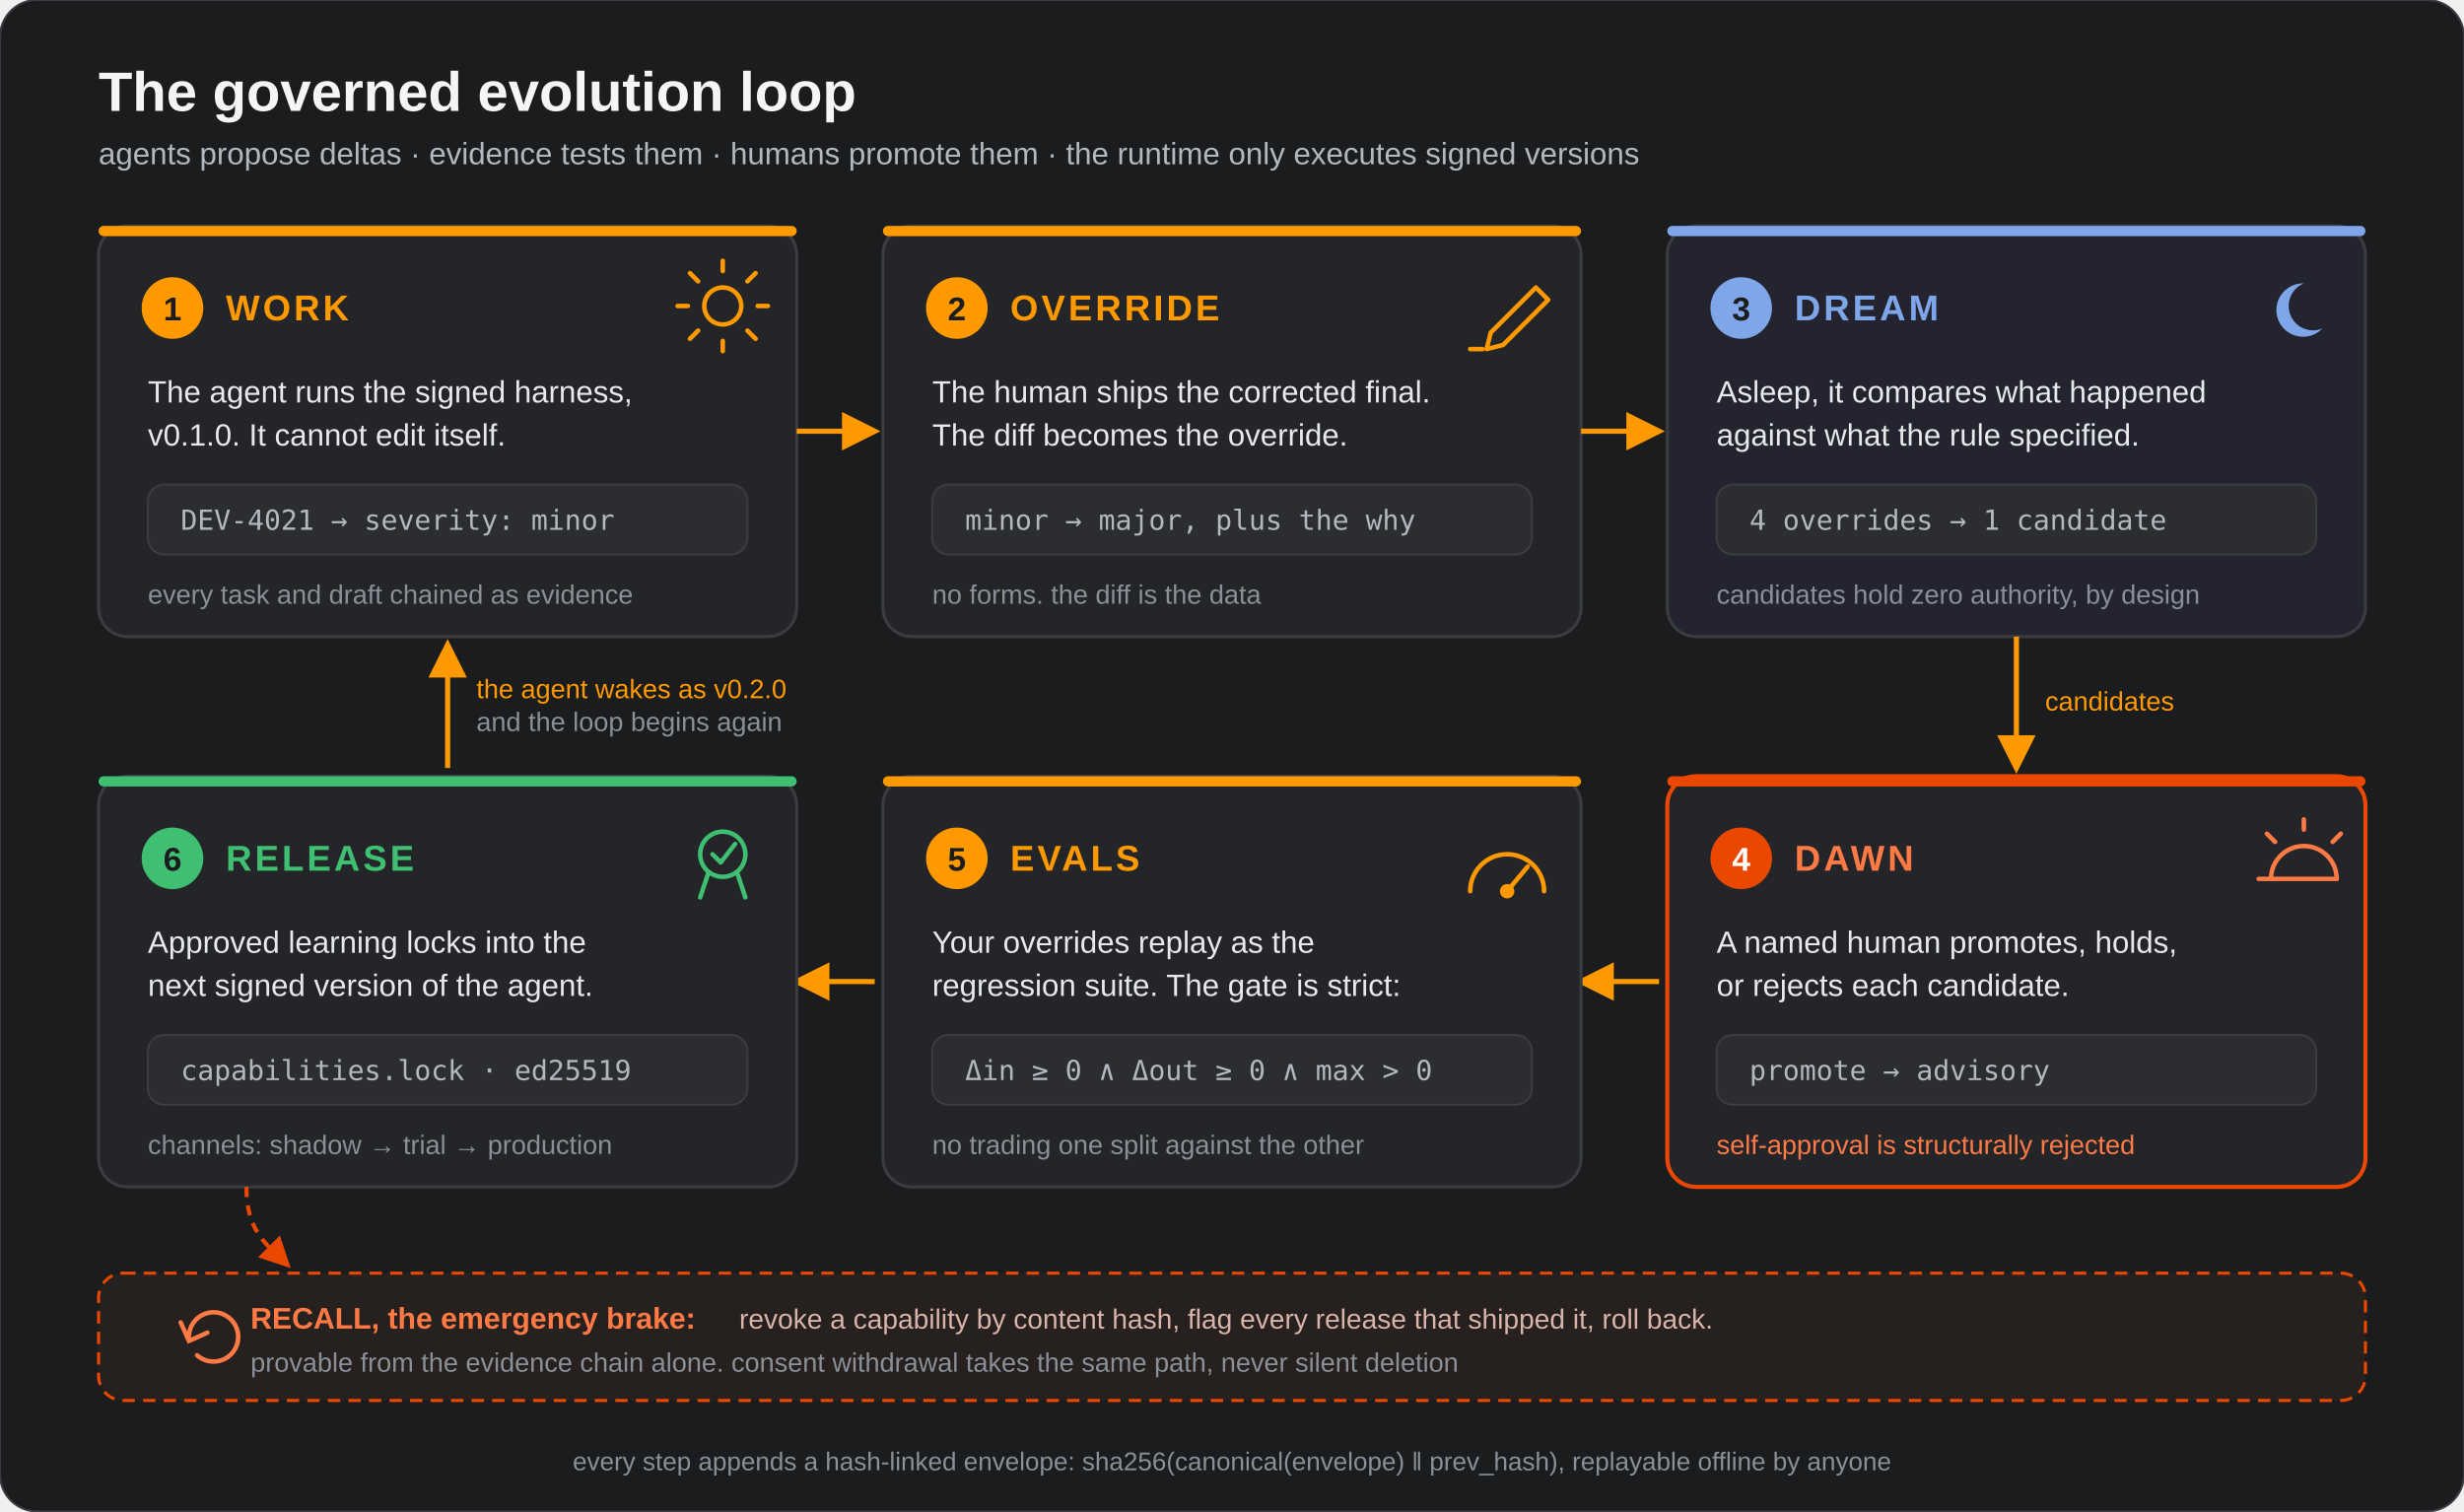
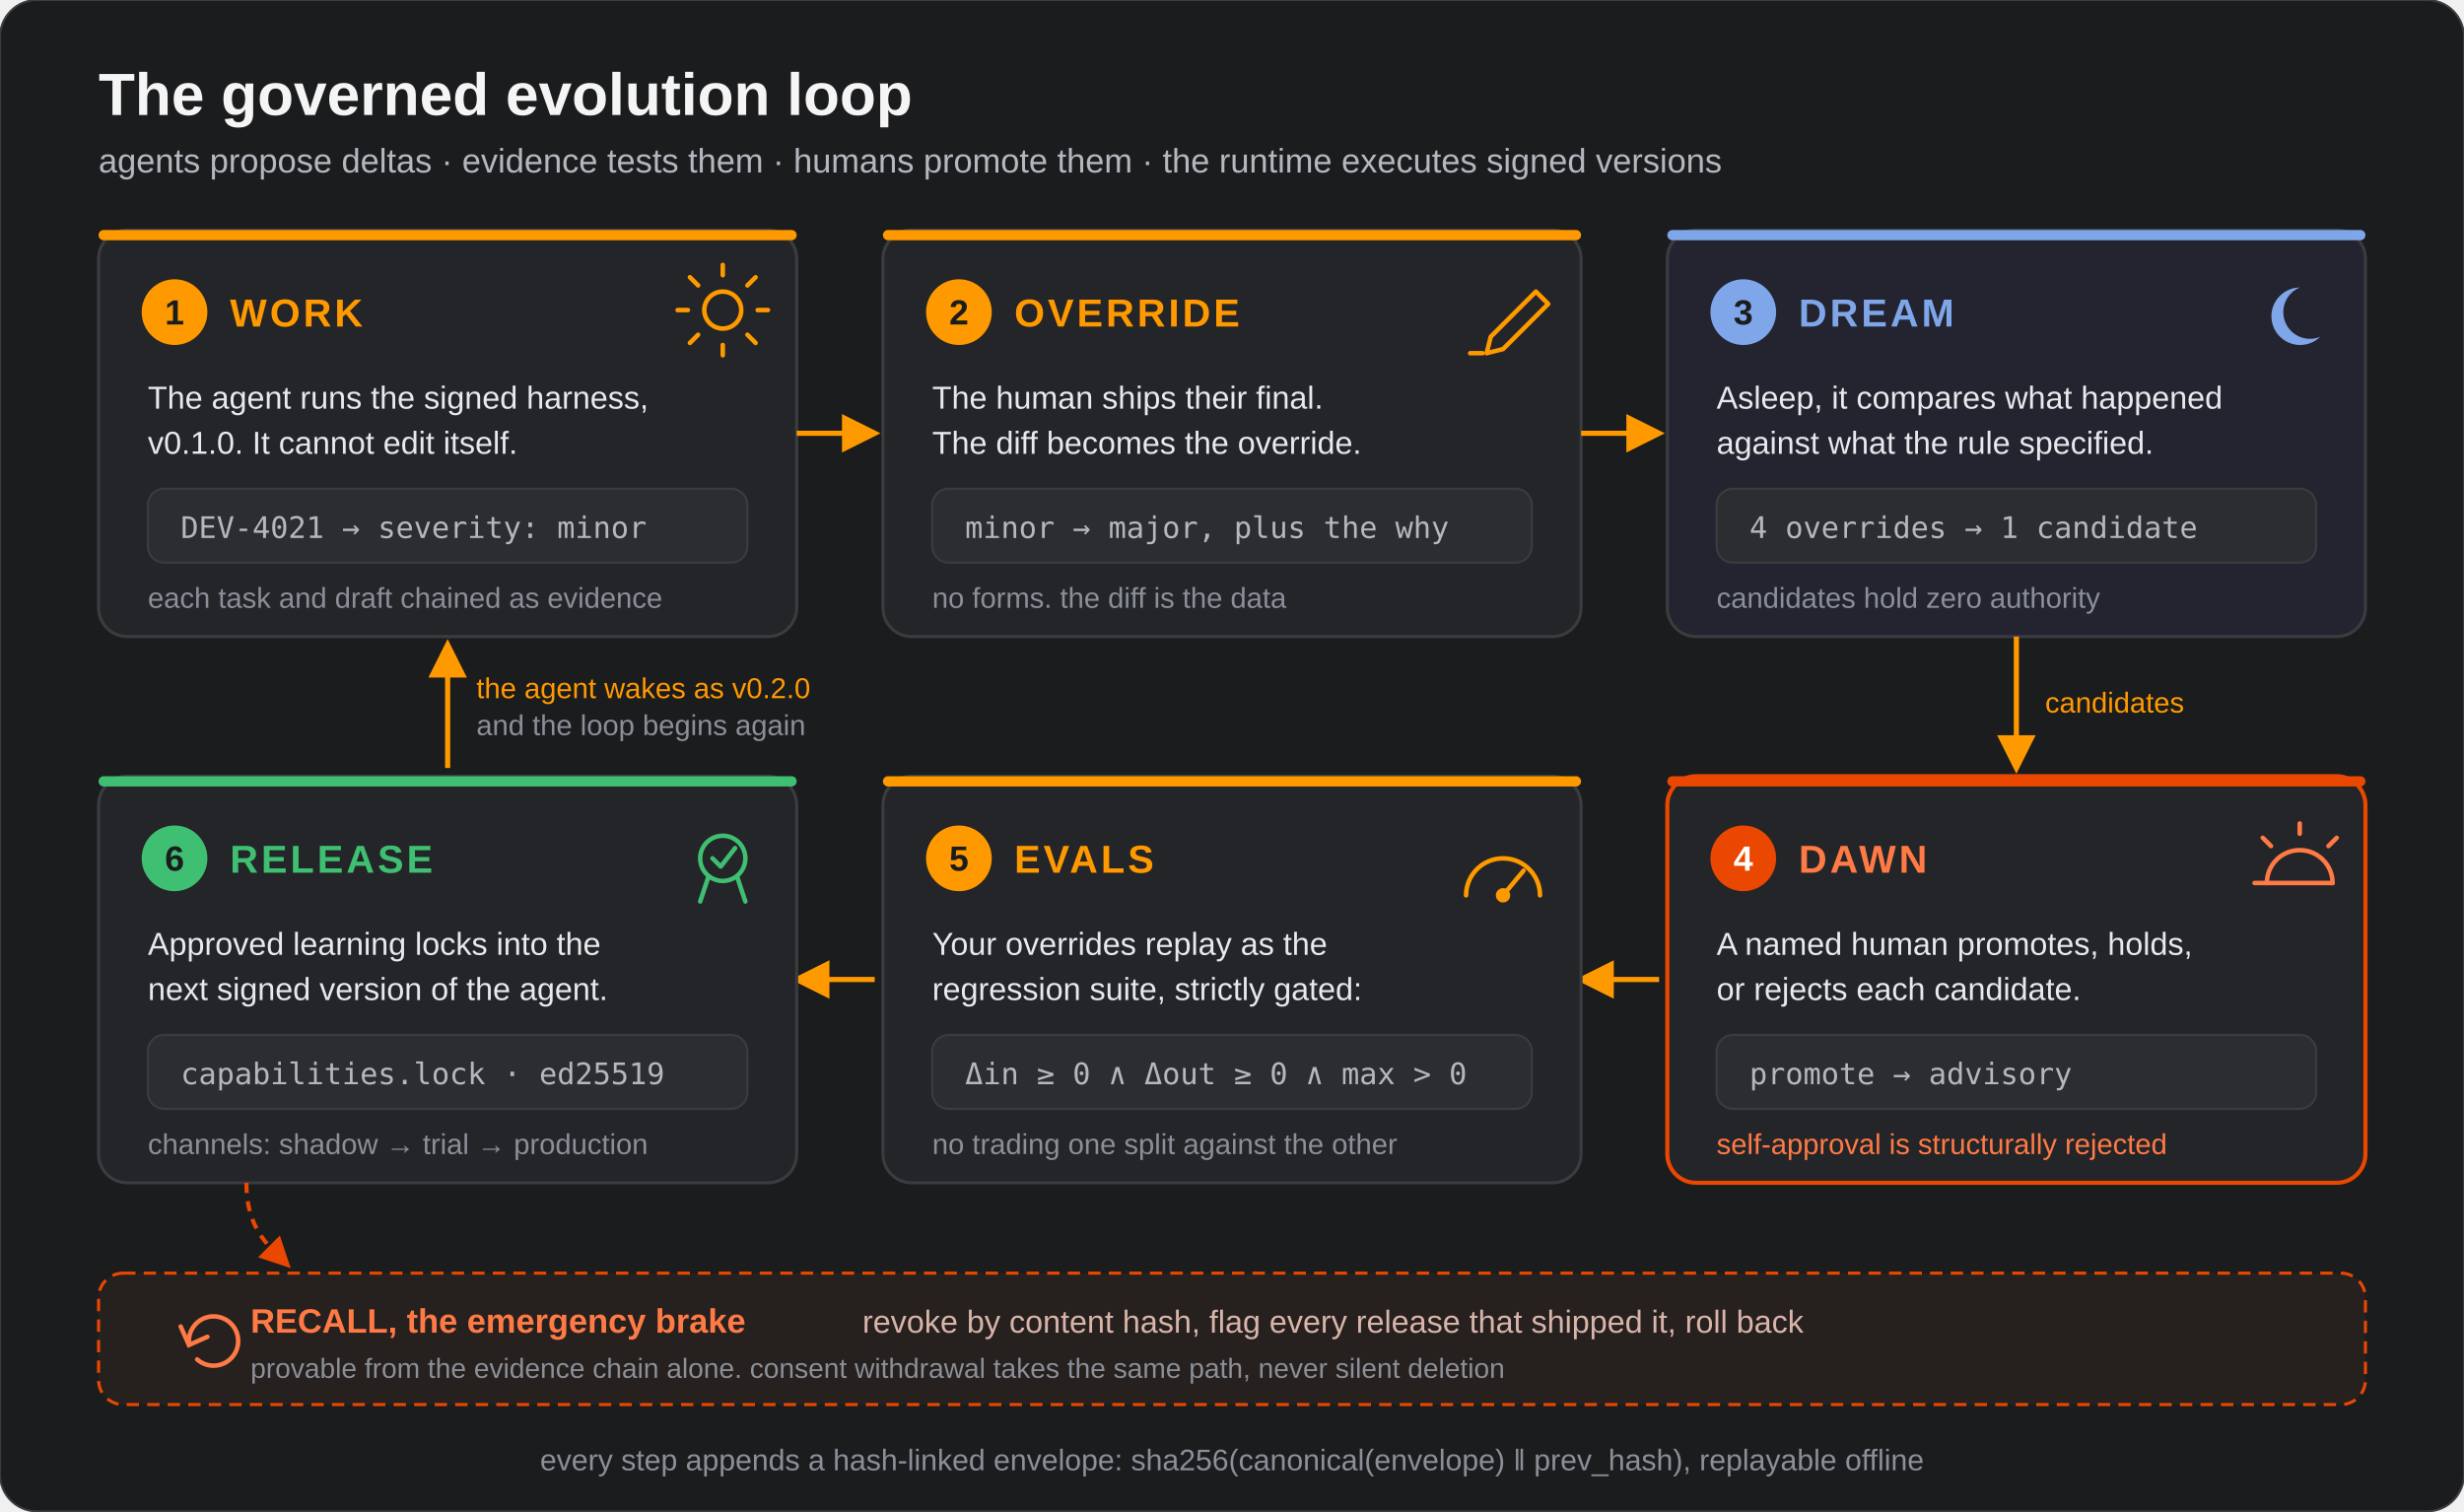
<svg xmlns="http://www.w3.org/2000/svg" viewBox="0 0 1200 736" font-family="Arial, Helvetica, sans-serif">
  <defs>
    <marker id="ah" viewBox="0 0 10 10" refX="8.5" refY="5" markerWidth="7.5" markerHeight="7.5" orient="auto-start-reverse">
      <path d="M 0 0 L 10 5 L 0 10 z" fill="#FF9900" />
    </marker>
    <marker id="ahr" viewBox="0 0 10 10" refX="8.5" refY="5" markerWidth="7.5" markerHeight="7.5" orient="auto-start-reverse">
      <path d="M 0 0 L 10 5 L 0 10 z" fill="#EA4700" />
    </marker>
  </defs>
  <rect x="0" y="0" width="1200" height="736" rx="18" fill="#1B1C1E" stroke="#3A3C40" />
-   <text x="48" y="54" font-size="27" font-weight="bold" fill="#F5F5F5">The governed evolution loop</text>
-   <text x="48" y="80" font-size="15" fill="#B3B8BF">agents propose deltas · evidence tests them · humans promote them · the runtime only executes signed versions</text>
-   <rect x="48" y="110" width="340" height="200" rx="14" fill="#242528" stroke="#3A3C40" stroke-width="1.5" />
-   <rect x="48" y="110" width="340" height="5" rx="2.5" fill="#FF9900" />
-   <circle cx="84" cy="150" r="15" fill="#FF9900" />
-   <text x="84" y="156" font-size="16" font-weight="bold" fill="#1B1C1E" text-anchor="middle">1</text>
-   <text x="110" y="156" font-size="17.5" font-weight="bold" fill="#FF9900" letter-spacing="1.5">WORK</text>
+   <text x="48" y="56" font-size="29" font-weight="bold" fill="#F5F5F5">The governed evolution loop</text>
+   <text x="48" y="84" font-size="16.5" fill="#B3B8BF">agents propose deltas · evidence tests them · humans promote them · the runtime executes signed versions</text>
+   <rect x="48" y="112" width="340" height="198" rx="14" fill="#242528" stroke="#3A3C40" stroke-width="1.5" />
+   <rect x="48" y="112" width="340" height="5" rx="2.5" fill="#FF9900" />
+   <circle cx="85" cy="152" r="16" fill="#FF9900" />
+   <text x="85" y="158" font-size="17" font-weight="bold" fill="#1B1C1E" text-anchor="middle">1</text>
+   <text x="112" y="159" font-size="19" font-weight="bold" fill="#FF9900" letter-spacing="1.5">WORK</text>
  <g stroke="#FF9900" stroke-width="2.2" stroke-linecap="round" fill="none">
-     <circle cx="352" cy="149" r="9" />
-     <line x1="352" y1="132" x2="352" y2="127" />
-     <line x1="352" y1="171" x2="352" y2="166" />
-     <line x1="335" y1="149" x2="330" y2="149" />
-     <line x1="374" y1="149" x2="369" y2="149" />
-     <line x1="340" y1="137" x2="336" y2="133" />
-     <line x1="364" y1="161" x2="368" y2="165" />
-     <line x1="364" y1="137" x2="368" y2="133" />
-     <line x1="340" y1="161" x2="336" y2="165" />
+     <circle cx="352" cy="151" r="9" />
+     <line x1="352" y1="134" x2="352" y2="129" />
+     <line x1="352" y1="173" x2="352" y2="168" />
+     <line x1="335" y1="151" x2="330" y2="151" />
+     <line x1="374" y1="151" x2="369" y2="151" />
+     <line x1="340" y1="139" x2="336" y2="135" />
+     <line x1="364" y1="163" x2="368" y2="167" />
+     <line x1="364" y1="139" x2="368" y2="135" />
+     <line x1="340" y1="163" x2="336" y2="167" />
  </g>
-   <text x="72" y="196" font-size="15" fill="#E7E9EC">The agent runs the signed harness,</text>
-   <text x="72" y="217" font-size="15" fill="#E7E9EC">v0.1.0. It cannot edit itself.</text>
-   <rect x="72" y="236" width="292" height="34" rx="8" fill="#2C2D31" stroke="#3A3C40" />
-   <text x="88" y="258" font-family="Consolas, Menlo, monospace" font-size="13.5" fill="#B3B8BF">DEV-4021  →  severity: minor</text>
-   <text x="72" y="294" font-size="13" fill="#8A8F98">every task and draft chained as evidence</text>
-   <line x1="388" y1="210" x2="426" y2="210" stroke="#FF9900" stroke-width="2.5" marker-end="url(#ah)" />
-   <rect x="430" y="110" width="340" height="200" rx="14" fill="#242528" stroke="#3A3C40" stroke-width="1.5" />
-   <rect x="430" y="110" width="340" height="5" rx="2.5" fill="#FF9900" />
-   <circle cx="466" cy="150" r="15" fill="#FF9900" />
-   <text x="466" y="156" font-size="16" font-weight="bold" fill="#1B1C1E" text-anchor="middle">2</text>
-   <text x="492" y="156" font-size="17.5" font-weight="bold" fill="#FF9900" letter-spacing="1.5">OVERRIDE</text>
+   <text x="72" y="199" font-size="15.5" fill="#E7E9EC">The agent runs the signed harness,</text>
+   <text x="72" y="221" font-size="15.5" fill="#E7E9EC">v0.1.0. It cannot edit itself.</text>
+   <rect x="72" y="238" width="292" height="36" rx="8" fill="#2C2D31" stroke="#3A3C40" />
+   <text x="88" y="262" font-family="Consolas, Menlo, monospace" font-size="14.5" fill="#B3B8BF">DEV-4021 → severity: minor</text>
+   <text x="72" y="296" font-size="14" fill="#8A8F98">each task and draft chained as evidence</text>
+   <line x1="388" y1="211" x2="426" y2="211" stroke="#FF9900" stroke-width="2.5" marker-end="url(#ah)" />
+   <rect x="430" y="112" width="340" height="198" rx="14" fill="#242528" stroke="#3A3C40" stroke-width="1.5" />
+   <rect x="430" y="112" width="340" height="5" rx="2.5" fill="#FF9900" />
+   <circle cx="467" cy="152" r="16" fill="#FF9900" />
+   <text x="467" y="158" font-size="17" font-weight="bold" fill="#1B1C1E" text-anchor="middle">2</text>
+   <text x="494" y="159" font-size="19" font-weight="bold" fill="#FF9900" letter-spacing="1.5">OVERRIDE</text>
  <g stroke="#FF9900" stroke-width="2.2" stroke-linecap="round" stroke-linejoin="round" fill="none">
-     <path d="M 726 162 L 748 140 L 754 146 L 732 168 L 724 170 z" />
-     <line x1="722" y1="170" x2="716" y2="170" />
+     <path d="M 726 164 L 748 142 L 754 148 L 732 170 L 724 172 z" />
+     <line x1="722" y1="172" x2="716" y2="172" />
  </g>
-   <text x="454" y="196" font-size="15" fill="#E7E9EC">The human ships the corrected final.</text>
-   <text x="454" y="217" font-size="15" fill="#E7E9EC">The diff becomes the override.</text>
-   <rect x="454" y="236" width="292" height="34" rx="8" fill="#2C2D31" stroke="#3A3C40" />
-   <text x="470" y="258" font-family="Consolas, Menlo, monospace" font-size="13.5" fill="#B3B8BF">minor  →  major, plus the why</text>
-   <text x="454" y="294" font-size="13" fill="#8A8F98">no forms. the diff is the data</text>
-   <line x1="770" y1="210" x2="808" y2="210" stroke="#FF9900" stroke-width="2.5" marker-end="url(#ah)" />
-   <rect x="812" y="110" width="340" height="200" rx="14" fill="#232430" stroke="#3A3C40" stroke-width="1.5" />
-   <rect x="812" y="110" width="340" height="5" rx="2.5" fill="#7FA6E8" />
-   <circle cx="848" cy="150" r="15" fill="#7FA6E8" />
-   <text x="848" y="156" font-size="16" font-weight="bold" fill="#1B1C1E" text-anchor="middle">3</text>
-   <text x="874" y="156" font-size="17.5" font-weight="bold" fill="#7FA6E8" letter-spacing="1.5">DREAM</text>
-   <path d="M 1122 138 a 13 13 0 1 0 9 22 a 10.5 10.5 0 0 1 -9 -22 z" fill="#7FA6E8" />
-   <text x="836" y="196" font-size="15" fill="#E7E9EC">Asleep, it compares what happened</text>
-   <text x="836" y="217" font-size="15" fill="#E7E9EC">against what the rule specified.</text>
-   <rect x="836" y="236" width="292" height="34" rx="8" fill="#2C2D31" stroke="#3A3C40" />
-   <text x="852" y="258" font-family="Consolas, Menlo, monospace" font-size="13.5" fill="#B3B8BF">4 overrides  →  1 candidate</text>
-   <text x="836" y="294" font-size="13" fill="#8A8F98">candidates hold zero authority, by design</text>
+   <text x="454" y="199" font-size="15.5" fill="#E7E9EC">The human ships their final.</text>
+   <text x="454" y="221" font-size="15.5" fill="#E7E9EC">The diff becomes the override.</text>
+   <rect x="454" y="238" width="292" height="36" rx="8" fill="#2C2D31" stroke="#3A3C40" />
+   <text x="470" y="262" font-family="Consolas, Menlo, monospace" font-size="14.5" fill="#B3B8BF">minor → major, plus the why</text>
+   <text x="454" y="296" font-size="14" fill="#8A8F98">no forms. the diff is the data</text>
+   <line x1="770" y1="211" x2="808" y2="211" stroke="#FF9900" stroke-width="2.5" marker-end="url(#ah)" />
+   <rect x="812" y="112" width="340" height="198" rx="14" fill="#232430" stroke="#3A3C40" stroke-width="1.5" />
+   <rect x="812" y="112" width="340" height="5" rx="2.5" fill="#7FA6E8" />
+   <circle cx="849" cy="152" r="16" fill="#7FA6E8" />
+   <text x="849" y="158" font-size="17" font-weight="bold" fill="#1B1C1E" text-anchor="middle">3</text>
+   <text x="876" y="159" font-size="19" font-weight="bold" fill="#7FA6E8" letter-spacing="1.5">DREAM</text>
+   <path d="M 1120 140 a 14 14 0 1 0 10 24 a 11.5 11.5 0 0 1 -10 -24 z" fill="#7FA6E8" />
+   <text x="836" y="199" font-size="15.5" fill="#E7E9EC">Asleep, it compares what happened</text>
+   <text x="836" y="221" font-size="15.5" fill="#E7E9EC">against what the rule specified.</text>
+   <rect x="836" y="238" width="292" height="36" rx="8" fill="#2C2D31" stroke="#3A3C40" />
+   <text x="852" y="262" font-family="Consolas, Menlo, monospace" font-size="14.5" fill="#B3B8BF">4 overrides → 1 candidate</text>
+   <text x="836" y="296" font-size="14" fill="#8A8F98">candidates hold zero authority</text>
  <line x1="982" y1="310" x2="982" y2="374" stroke="#FF9900" stroke-width="2.5" marker-end="url(#ah)" />
-   <text x="996" y="346" font-size="13" fill="#FF9900">candidates</text>
-   <rect x="812" y="378" width="340" height="200" rx="14" fill="#242528" stroke="#EA4700" stroke-width="2" />
+   <text x="996" y="347" font-size="14" fill="#FF9900">candidates</text>
+   <rect x="812" y="378" width="340" height="198" rx="14" fill="#242528" stroke="#EA4700" stroke-width="2" />
  <rect x="812" y="378" width="340" height="5" rx="2.5" fill="#EA4700" />
-   <circle cx="848" cy="418" r="15" fill="#EA4700" />
-   <text x="848" y="424" font-size="16" font-weight="bold" fill="#FFFFFF" text-anchor="middle">4</text>
-   <text x="874" y="424" font-size="17.5" font-weight="bold" fill="#FF7A45" letter-spacing="1.5">DAWN</text>
+   <circle cx="849" cy="418" r="16" fill="#EA4700" />
+   <text x="849" y="424" font-size="17" font-weight="bold" fill="#FFFFFF" text-anchor="middle">4</text>
+   <text x="876" y="425" font-size="19" font-weight="bold" fill="#FF7A45" letter-spacing="1.5">DAWN</text>
  <g stroke="#FF7A45" stroke-width="2.2" stroke-linecap="round" fill="none">
-     <path d="M 1106 428 a 16 16 0 0 1 32 0" />
-     <line x1="1100" y1="428" x2="1138" y2="428" />
-     <g>
-       <line x1="1122" y1="404" x2="1122" y2="399" />
-       <line x1="1108" y1="410" x2="1104" y2="406" />
-       <line x1="1136" y1="410" x2="1140" y2="406" />
-     </g>
+     <path d="M 1104 430 a 16 16 0 0 1 32 0" />
+     <line x1="1098" y1="430" x2="1136" y2="430" />
+     <line x1="1120" y1="406" x2="1120" y2="401" />
+     <line x1="1106" y1="412" x2="1102" y2="408" />
+     <line x1="1134" y1="412" x2="1138" y2="408" />
  </g>
-   <text x="836" y="464" font-size="15" fill="#E7E9EC">A named human promotes, holds,</text>
-   <text x="836" y="485" font-size="15" fill="#E7E9EC">or rejects each candidate.</text>
-   <rect x="836" y="504" width="292" height="34" rx="8" fill="#2C2D31" stroke="#3A3C40" />
-   <text x="852" y="526" font-family="Consolas, Menlo, monospace" font-size="13.5" fill="#B3B8BF">promote  →  advisory</text>
-   <text x="836" y="562" font-size="13" fill="#FF7A45">self-approval is structurally rejected</text>
-   <line x1="808" y1="478" x2="770" y2="478" stroke="#FF9900" stroke-width="2.5" marker-end="url(#ah)" />
-   <rect x="430" y="378" width="340" height="200" rx="14" fill="#242528" stroke="#3A3C40" stroke-width="1.5" />
+   <text x="836" y="465" font-size="15.5" fill="#E7E9EC">A named human promotes, holds,</text>
+   <text x="836" y="487" font-size="15.5" fill="#E7E9EC">or rejects each candidate.</text>
+   <rect x="836" y="504" width="292" height="36" rx="8" fill="#2C2D31" stroke="#3A3C40" />
+   <text x="852" y="528" font-family="Consolas, Menlo, monospace" font-size="14.5" fill="#B3B8BF">promote → advisory</text>
+   <text x="836" y="562" font-size="14" fill="#FF7A45">self-approval is structurally rejected</text>
+   <line x1="808" y1="477" x2="770" y2="477" stroke="#FF9900" stroke-width="2.5" marker-end="url(#ah)" />
+   <rect x="430" y="378" width="340" height="198" rx="14" fill="#242528" stroke="#3A3C40" stroke-width="1.5" />
  <rect x="430" y="378" width="340" height="5" rx="2.5" fill="#FF9900" />
-   <circle cx="466" cy="418" r="15" fill="#FF9900" />
-   <text x="466" y="424" font-size="16" font-weight="bold" fill="#1B1C1E" text-anchor="middle">5</text>
-   <text x="492" y="424" font-size="17.5" font-weight="bold" fill="#FF9900" letter-spacing="1.5">EVALS</text>
+   <circle cx="467" cy="418" r="16" fill="#FF9900" />
+   <text x="467" y="424" font-size="17" font-weight="bold" fill="#1B1C1E" text-anchor="middle">5</text>
+   <text x="494" y="425" font-size="19" font-weight="bold" fill="#FF9900" letter-spacing="1.5">EVALS</text>
  <g stroke="#FF9900" stroke-width="2.2" stroke-linecap="round" stroke-linejoin="round" fill="none">
-     <path d="M 716 434 a 18 18 0 0 1 36 0" />
-     <line x1="734" y1="434" x2="744" y2="422" />
-     <circle cx="734" cy="434" r="2.4" fill="#FF9900" />
+     <path d="M 714 436 a 18 18 0 0 1 36 0" />
+     <line x1="732" y1="436" x2="742" y2="424" />
+     <circle cx="732" cy="436" r="2.4" fill="#FF9900" />
  </g>
-   <text x="454" y="464" font-size="15" fill="#E7E9EC">Your overrides replay as the</text>
-   <text x="454" y="485" font-size="15" fill="#E7E9EC">regression suite. The gate is strict:</text>
-   <rect x="454" y="504" width="292" height="34" rx="8" fill="#2C2D31" stroke="#3A3C40" />
-   <text x="470" y="526" font-family="Consolas, Menlo, monospace" font-size="13.5" fill="#B3B8BF">Δin ≥ 0 ∧ Δout ≥ 0 ∧ max &gt; 0</text>
-   <text x="454" y="562" font-size="13" fill="#8A8F98">no trading one split against the other</text>
-   <line x1="426" y1="478" x2="388" y2="478" stroke="#FF9900" stroke-width="2.5" marker-end="url(#ah)" />
-   <rect x="48" y="378" width="340" height="200" rx="14" fill="#242528" stroke="#3A3C40" stroke-width="1.5" />
+   <text x="454" y="465" font-size="15.5" fill="#E7E9EC">Your overrides replay as the</text>
+   <text x="454" y="487" font-size="15.5" fill="#E7E9EC">regression suite, strictly gated:</text>
+   <rect x="454" y="504" width="292" height="36" rx="8" fill="#2C2D31" stroke="#3A3C40" />
+   <text x="470" y="528" font-family="Consolas, Menlo, monospace" font-size="14.5" fill="#B3B8BF">Δin ≥ 0 ∧ Δout ≥ 0 ∧ max &gt; 0</text>
+   <text x="454" y="562" font-size="14" fill="#8A8F98">no trading one split against the other</text>
+   <line x1="426" y1="477" x2="388" y2="477" stroke="#FF9900" stroke-width="2.5" marker-end="url(#ah)" />
+   <rect x="48" y="378" width="340" height="198" rx="14" fill="#242528" stroke="#3A3C40" stroke-width="1.5" />
  <rect x="48" y="378" width="340" height="5" rx="2.5" fill="#3FBF71" />
-   <circle cx="84" cy="418" r="15" fill="#3FBF71" />
-   <text x="84" y="424" font-size="16" font-weight="bold" fill="#1B1C1E" text-anchor="middle">6</text>
-   <text x="110" y="424" font-size="17.5" font-weight="bold" fill="#3FBF71" letter-spacing="1.5">RELEASE</text>
+   <circle cx="85" cy="418" r="16" fill="#3FBF71" />
+   <text x="85" y="424" font-size="17" font-weight="bold" fill="#1B1C1E" text-anchor="middle">6</text>
+   <text x="112" y="425" font-size="19" font-weight="bold" fill="#3FBF71" letter-spacing="1.5">RELEASE</text>
  <g stroke="#3FBF71" stroke-width="2.2" stroke-linecap="round" stroke-linejoin="round" fill="none">
-     <circle cx="352" cy="416" r="11" />
-     <path d="M 347 416 L 351 420 L 358 411" />
-     <path d="M 345 425 L 341 437 M 359 425 L 363 437" />
+     <circle cx="352" cy="418" r="11" />
+     <path d="M 347 418 L 351 422 L 358 413" />
+     <path d="M 345 427 L 341 439 M 359 427 L 363 439" />
  </g>
-   <text x="72" y="464" font-size="15" fill="#E7E9EC">Approved learning locks into the</text>
-   <text x="72" y="485" font-size="15" fill="#E7E9EC">next signed version of the agent.</text>
-   <rect x="72" y="504" width="292" height="34" rx="8" fill="#2C2D31" stroke="#3A3C40" />
-   <text x="88" y="526" font-family="Consolas, Menlo, monospace" font-size="13.5" fill="#B3B8BF">capabilities.lock · ed25519</text>
-   <text x="72" y="562" font-size="13" fill="#8A8F98">channels: shadow → trial → production</text>
+   <text x="72" y="465" font-size="15.5" fill="#E7E9EC">Approved learning locks into the</text>
+   <text x="72" y="487" font-size="15.5" fill="#E7E9EC">next signed version of the agent.</text>
+   <rect x="72" y="504" width="292" height="36" rx="8" fill="#2C2D31" stroke="#3A3C40" />
+   <text x="88" y="528" font-family="Consolas, Menlo, monospace" font-size="14.5" fill="#B3B8BF">capabilities.lock · ed25519</text>
+   <text x="72" y="562" font-size="14" fill="#8A8F98">channels: shadow → trial → production</text>
  <line x1="218" y1="374" x2="218" y2="314" stroke="#FF9900" stroke-width="2.5" marker-end="url(#ah)" />
-   <text x="232" y="340" font-size="13" fill="#FF9900">the agent wakes as v0.2.0</text>
-   <text x="232" y="356" font-size="13" fill="#8A8F98">and the loop begins again</text>
-   <path d="M 120 578 C 120 600, 130 606, 140 616" fill="none" stroke="#EA4700" stroke-width="2" stroke-dasharray="5 4" marker-end="url(#ahr)" />
-   <rect x="48" y="620" width="1104" height="62" rx="12" fill="#26201E" stroke="#EA4700" stroke-width="1.5" stroke-dasharray="6 4" />
+   <text x="232" y="340" font-size="14" fill="#FF9900">the agent wakes as v0.2.0</text>
+   <text x="232" y="358" font-size="14" fill="#8A8F98">and the loop begins again</text>
+   <path d="M 120 576 C 120 598, 130 606, 140 616" fill="none" stroke="#EA4700" stroke-width="2" stroke-dasharray="5 4" marker-end="url(#ahr)" />
+   <rect x="48" y="620" width="1104" height="64" rx="12" fill="#26201E" stroke="#EA4700" stroke-width="1.5" stroke-dasharray="6 4" />
  <g stroke="#FF7A45" stroke-width="2.2" stroke-linecap="round" fill="none">
-     <path d="M 92 651 a 12 12 0 1 1 4 9" />
-     <path d="M 88 644 L 92 653 L 101 649" fill="none" />
+     <path d="M 92 653 a 12 12 0 1 1 4 9" />
+     <path d="M 88 646 L 92 655 L 101 651" />
  </g>
-   <text x="122" y="647" font-size="14.5" font-weight="bold" fill="#FF7A45">RECALL, the emergency brake:</text>
-   <text x="360" y="647" font-size="13.5" fill="#D8B4AA">revoke a capability by content hash, flag every release that shipped it, roll back.</text>
-   <text x="122" y="668" font-size="13" fill="#8A8F98">provable from the evidence chain alone. consent withdrawal takes the same path, never silent deletion</text>
-   <text x="600" y="716" font-size="12.5" fill="#8A8F98" text-anchor="middle">every step appends a hash-linked envelope: sha256(canonical(envelope) ‖ prev_hash), replayable offline by anyone</text>
+   <text x="122" y="649" font-size="16.5" font-weight="bold" fill="#FF7A45">RECALL, the emergency brake</text>
+   <text x="420" y="649" font-size="15.5" fill="#D8B4AA">revoke by content hash, flag every release that shipped it, roll back</text>
+   <text x="122" y="671" font-size="13.5" fill="#8A8F98">provable from the evidence chain alone. consent withdrawal takes the same path, never silent deletion</text>
+   <text x="600" y="716" font-size="14.5" fill="#8A8F98" text-anchor="middle">every step appends a hash-linked envelope: sha256(canonical(envelope) ‖ prev_hash), replayable offline</text>
</svg>
